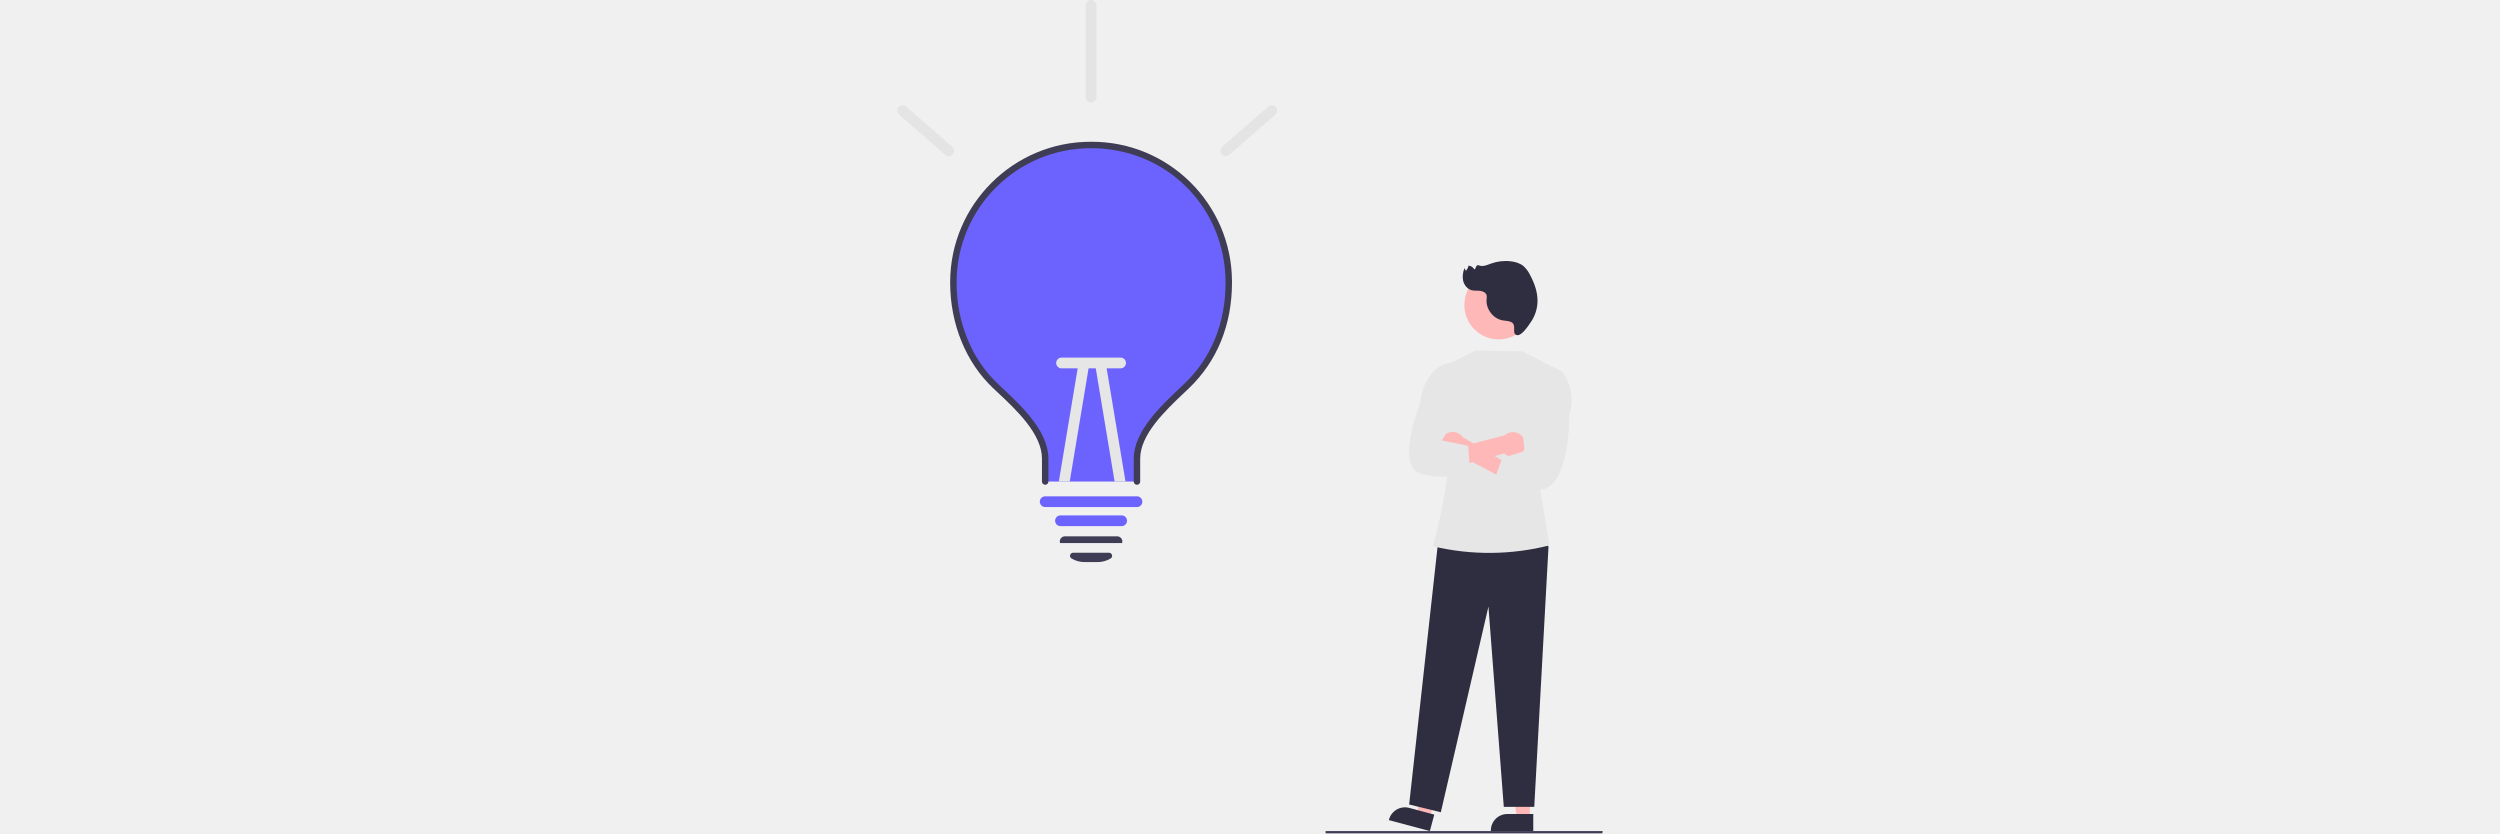
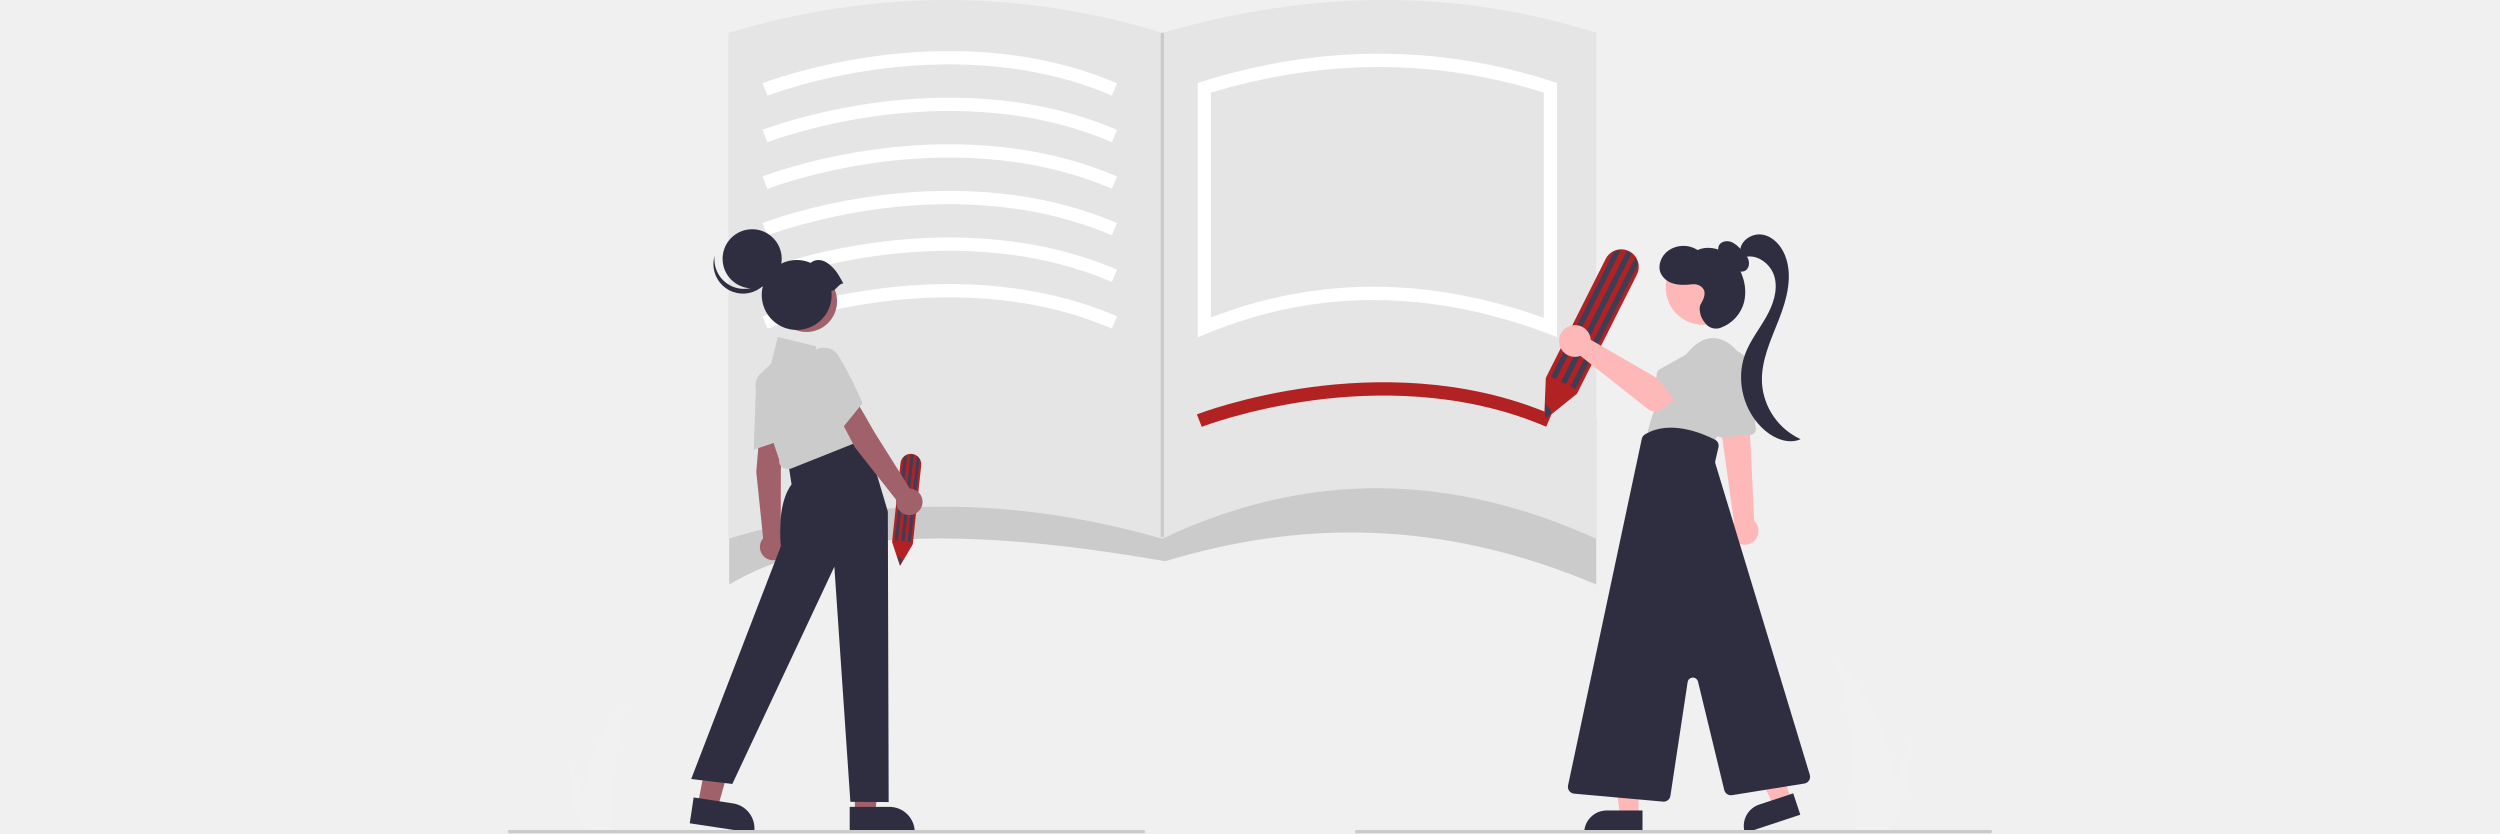
- <svg xmlns="http://www.w3.org/2000/svg" id="fc128632-8bb2-491c-83fe-dc3898cfdda9" data-name="Layer 1" width="300" height="100" viewBox="0 0 657.036 776.139">
-   <path d="M916.983,822.598a50.794,50.794,0,0,1-13.59,12.63c-1.12.71-2.27,1.38-3.44,2H872.424c.33-.66.65-1.33.96-2a95.354,95.354,0,0,0-19.84-109.34c16.64,5.14,32.02,15.16,42.08,29.37a64.47,64.47,0,0,1,10.23,23,96.276,96.276,0,0,0-7.67-48.41c13.51,10.99,24.03,26.04,28.04,42.98C930.233,789.778,927.323,808.588,916.983,822.598Z" transform="translate(-271.482 -61.93052)" fill="#f0f0f0" />
-   <path id="b35682e1-9f03-403a-b8b0-c3d37d0d1380" data-name="Path 2533" d="M928.136,838.069H670.398v-2.106h258.12Z" transform="translate(-271.482 -61.93052)" fill="#3f3d56" />
-   <path d="M580.23,325.2c0,38.64-13.5,71.63-39.19,96.18-18.23,17.43-46.31,41.86-46.31,67.69v21.37h-85.5V489.07c0-26.1-28.19-50.58-46.31-67.69-25.11-23.69-39.19-58.92-39.19-96.18v-.79a128.251,128.251,0,0,1,256.5.79Z" transform="translate(-271.482 -61.93052)" fill="#6c63ff" />
-   <path id="ecc2cf6c-8ee8-498c-972d-3c77e28b77e9" data-name="Path 2546" d="M494.729,513.441a3,3,0,0,1-3-3v-21.374c0-25.125,24.779-48.58,42.873-65.706,1.5-1.422,2.961-2.8,4.363-4.145,25.029-23.928,38.259-56.437,38.259-94.014,0-70.229-55.013-125.243-125.242-125.243h-.354A125.03,125.03,0,0,0,326.739,324.497v.7c0,36.8,13.939,71.063,38.245,94.007,1.231,1.163,2.51,2.36,3.823,3.589,18.327,17.159,43.427,40.658,43.427,66.275v21.373a3,3,0,0,1-6,0v-21.374c0-23.015-24-45.486-41.528-61.9q-1.978-1.851-3.841-3.605c-25.5-24.072-40.126-59.924-40.126-98.364v-.72c.2-72.045,58.885-130.523,130.88-130.523h.371A130.557,130.557,0,0,1,583.224,323.831q.004.685-0,1.371c0,39.255-13.871,73.264-40.112,98.351-1.409,1.347-2.876,2.736-4.386,4.165-17.3,16.377-41,38.806-41,61.349v21.374a3,3,0,0,1-3,3Z" transform="translate(-271.482 -61.93052)" fill="#3f3d56" />
-   <path id="b22bef41-3cd7-4c1e-881c-c9a642005cb0" data-name="Path 2547" d="M480.481,551.936h-57a5,5,0,1,1,0-10h57a5,5,0,0,1,0,10Z" transform="translate(-271.482 -61.93052)" fill="#6c63ff" />
-   <path d="M458.11,585.435H445.843a23.447,23.447,0,0,1-12.094-3.351,2.794,2.794,0,0,1-1.268-3.214,2.886,2.886,0,0,1,2.802-2.142h33.389a2.887,2.887,0,0,1,2.802,2.142,2.793,2.793,0,0,1-1.269,3.214A23.445,23.445,0,0,1,458.11,585.435Z" transform="translate(-271.482 -61.93052)" fill="#3f3d56" />
-   <path d="M480.491,567.729l-57.338-.006-.178-.381a4.726,4.726,0,0,1,.9-4.058,4.856,4.856,0,0,1,3.823-1.849h48.558a4.855,4.855,0,0,1,3.823,1.849,4.698,4.698,0,0,1,.911,4.007l-.09.386Z" transform="translate(-271.482 -61.93052)" fill="#3f3d56" />
-   <path id="e0eb6627-54a4-4797-861b-0d156b8b485b" data-name="Path 2548" d="M319.381,207.342a4.98,4.98,0,0,1-3.286-1.233l-42.939-37.481a5,5,0,0,1,6.576-7.533l42.939,37.481a5,5,0,0,1-3.29,8.767Z" transform="translate(-271.482 -61.93052)" fill="#e4e4e4" />
-   <path id="e13fc22b-cd18-4b6e-a2d4-df4b74c6b7e7" data-name="Path 2549" d="M577.459,207.342a5,5,0,0,1-3.29-8.767l42.938-37.484a5,5,0,0,1,6.576,7.533l-42.939,37.481A4.98,4.98,0,0,1,577.459,207.342Z" transform="translate(-271.482 -61.93052)" fill="#e4e4e4" />
-   <path id="a74da646-4683-465e-97fe-dd817e7fc328" data-name="Path 2550" d="M494.729,534.191h-85.5a5,5,0,0,1,0-10h85.5a5,5,0,0,1,0,10Z" transform="translate(-271.482 -61.93052)" fill="#6c63ff" />
-   <path d="M449.88,403.57,432.1,510.44H421.95l18.06-108.51a5.003,5.003,0,0,1,9.87,1.64Z" transform="translate(-271.482 -61.93052)" fill="#e6e6e6" />
-   <path d="M484.05,510.44H473.9L456.12,403.57a5.003,5.003,0,0,1,9.87-1.64Z" transform="translate(-271.482 -61.93052)" fill="#e6e6e6" />
-   <path id="be3a5c8a-fbb4-472c-819b-e8dd06032f6a" data-name="Path 2551" d="M419.485,400a5,5,0,0,1,5-5h54.993a5,5,0,0,1,0,10h-54.993A5,5,0,0,1,419.485,400Z" transform="translate(-271.482 -61.93052)" fill="#e6e6e6" />
-   <path id="e9f776ed-f4b6-47dc-b212-c247d99ecb23" data-name="Path 2553" d="M451.981,157.431a5,5,0,0,1-5-5v-85.5a5,5,0,0,1,10,0v85.5A5,5,0,0,1,451.981,157.431Z" transform="translate(-271.482 -61.93052)" fill="#e4e4e4" />
-   <path id="eba1f826-879a-4c25-b118-6bb025be95d0" data-name="Path 2559" d="M860.701,824.08H848.443l-5.832-47.288h18.092Z" transform="translate(-271.482 -61.93052)" fill="#feb8b8" />
-   <path id="f6694a1b-3521-46e6-aa9c-51f4297aac52" data-name="Path 2560" d="M863.828,835.964H824.297v-.5a15.387,15.387,0,0,1,15.385-15.386h24.146Z" transform="translate(-271.482 -61.93052)" fill="#2f2e41" />
-   <path id="fae71c2d-33fb-45f7-8331-19b4de5eddc8" data-name="Path 2561" d="M767.564,823.676l-11.844-3.167,6.58-47.19,17.48,4.674Z" transform="translate(-271.482 -61.93052)" fill="#feb8b8" />
-   <path id="b3b10fd6-5fa4-49f3-8270-96ad6a3a1e0e" data-name="Path 2562" d="M767.515,835.964l-38.189-10.212.129-.483a15.387,15.387,0,0,1,18.839-10.89h0l23.325,6.237Z" transform="translate(-271.482 -61.93052)" fill="#2f2e41" />
-   <path id="f6267da0-acb1-421a-9dac-5a6151c1f955" data-name="Path 2563" d="M867.754,559.068l10.269,11.931-13.28,242.442h-28.369l-14.3-186.551-44.349,191.554-29.492-7.233,26.816-243.3Z" transform="translate(-271.482 -61.93052)" fill="#2f2e41" />
-   <path id="ea0dabd6-18d7-4484-8048-4cddc34702bd" data-name="Path 2564" d="M781.905,402.543l28.246-14.172,43.437.764,37.38,19.127L869.7,514.48l9.187,55.38h0a226.533,226.533,0,0,1-108.335.892l-.284-.068s21.114-74.916,12.126-97.779Z" transform="translate(-271.482 -61.93052)" fill="#e6e6e6" />
-   <path id="a75b604a-8411-40e9-b5d3-81fba8b6e00c" data-name="Path 2565" d="M863.621,345.935a31.994,31.994,0,1,0,0,.237Z" transform="translate(-271.482 -61.93052)" fill="#feb8b8" />
-   <path id="b97e8772-edf1-4d51-bb40-aaab108bf113" data-name="Path 2567" d="M778.007,479.983a11.462,11.462,0,0,0,16.65,5.627l57.353,30.318,1.857-13.971-55.73-32.863a11.524,11.524,0,0,0-20.131,10.889Z" transform="translate(-271.482 -61.93052)" fill="#feb8b8" />
-   <path id="b7638692-4395-4c34-bc33-e4b41c888504" data-name="Path 2568" d="M854.436,482.399a11.462,11.462,0,0,1-17.478,1.848l-62.6,17.035.545-17.738,62.271-16.173a11.524,11.524,0,0,1,17.261,15.03Z" transform="translate(-271.482 -61.93052)" fill="#feb8b8" />
-   <path id="fb7d8996-2760-43c1-a9a4-d402d6d3756c" data-name="Path 2569" d="M878.762,409.031l12.205-.765s14.29,18.855,6.364,39.316c0,0,1.373,73.5-30.276,70.48s-41.65-3.019-41.65-3.019l9.5-26.5,21.253-6.562s-6.55-28.894,5.849-40.916Z" transform="translate(-271.482 -61.93052)" fill="#e6e6e6" />
-   <path id="a9eb06d8-8cbf-43ab-991d-4f9eccd60edd" data-name="Path 2570" d="M790.63,408.386l-1.725-8.843s-25.44-.6-30.47,37.951c0,0-22.877,57.692-.454,65.121s47.089,0,47.089,0l-1.857-25.444-24.67-5.033s12.745-16.489,5.805-30.792Z" transform="translate(-271.482 -61.93052)" fill="#e6e6e6" />
-   <path id="ba7ab43e-494b-455d-a87f-0e0f24cb0a47" data-name="Path 2387" d="M842.704,361.645c-2.353-.923-4.959-.875-7.446-1.331-8.893-1.638-15.752-10.706-14.908-19.71a10.848,10.848,0,0,0,.058-3.533c-.616-2.569-3.472-3.948-6.095-4.256s-5.333.086-7.885-.597c-3.94-1.055-6.883-4.648-7.881-8.603a19.487,19.487,0,0,1,1.267-11.963l1.224,2.552a9.918,9.918,0,0,0,2.506-4.853,6.255,6.255,0,0,1,5.166,3.273c1.581.706,1.388-2.906,2.964-3.621a2.959,2.959,0,0,1,2.1.273c3.473,1.165,7.156-.583,10.597-1.836a40.417,40.417,0,0,1,18.642-2.13c4.183.511,8.405,1.747,11.66,4.42a26.607,26.607,0,0,1,6.156,8.274c4.017,7.508,7.043,15.792,6.961,24.31a35.298,35.298,0,0,1-6.165,19.519c-2.052,2.986-8.68,13.343-13.085,12.203C843.009,372.607,849.329,364.243,842.704,361.645Z" transform="translate(-271.482 -61.93052)" fill="#2f2e41" />
+ <svg xmlns="http://www.w3.org/2000/svg" id="ba9de20b-7106-4cb4-a0b5-6ff0ef636890" data-name="Layer 1" width="300" height="100" viewBox="0 0 892 500.75">
+   <path id="b2aec908-dac2-485e-9341-1f8763a52ddc" data-name="Path 133" d="M985.58,671.222a96.071,96.071,0,0,1-4.488,26.557c-.061.2-.128.396-.193.596H964.149c.018-.179.036-.379.053-.596,1.117-12.838-5.263-90.042-12.961-103.404C951.916,595.459,986.878,630.43,985.58,671.222Z" transform="translate(-154 -199.625)" fill="#f1f1f1" />
+   <path id="bc80851e-3fc6-46a5-adb1-be50bb758626" data-name="Path 134" d="M984.323,697.779c-.14.2-.286.399-.435.596h-12.565c.095-.17.206-.369.334-.596,2.076-3.746,8.219-14.946,13.922-26.557,6.126-12.478,11.751-25.428,11.277-30.116C997.002,642.163,1001.243,674.391,984.323,697.779Z" transform="translate(-154 -199.625)" fill="#f1f1f1" />
+   <path id="ac74e0d2-c10f-4860-b119-67c8c5820ae0" data-name="Path 133" d="M200.35,678.209a71.351,71.351,0,0,0,3.333,19.724c.045.148.095.294.144.442h12.439c-.013-.133-.027-.281-.04-.442-.829-9.535,3.909-66.874,9.626-76.797C225.352,621.94,199.386,647.913,200.35,678.209Z" transform="translate(-154 -199.625)" fill="#f1f1f1" />
+   <path id="b887613c-750d-48e2-8424-1e5e637b4506" data-name="Path 134" d="M201.284,697.933c.104.148.212.296.323.442h9.332c-.071-.126-.153-.274-.248-.442-1.542-2.782-6.104-11.1-10.34-19.724-4.55-9.267-8.727-18.885-8.376-22.367C191.867,656.627,188.717,680.562,201.284,697.933Z" transform="translate(-154 -199.625)" fill="#f1f1f1" />
+   <path d="M808.047,550.875c-93.947-39.814-178.942-38.301-259-14-123.353-21.543-207.819-18.21-262,14v-100h521Z" transform="translate(-154 -199.625)" fill="#cbcbcb" />
+   <path d="M808.047,523.375c-86.552-39.217-173-41.749-260.75,0-89.878-25.878-176.764-25.607-260.75,0v-304c89.294-26.651,176.154-26.011,260.75,0,89.361-25.921,176.356-26.743,260.75,0Z" transform="translate(-154 -199.625)" fill="#e5e5e5" />
+   <path d="M310.002,257.101,307.091,249.649c1.141-.446,28.408-10.987,68.424-16.364,36.996-4.972,92.116-6.159,144.613,16.415l-3.16,7.35c-50.742-21.818-104.231-20.669-140.17-15.865C337.681,246.416,310.275,256.995,310.002,257.101Z" transform="translate(-154 -199.625)" fill="#fff" />
+   <path d="M310.002,285.101,307.091,277.649c1.141-.446,28.408-10.987,68.424-16.364,36.996-4.972,92.116-6.159,144.613,16.415l-3.16,7.35c-50.742-21.818-104.231-20.67-140.17-15.865C337.681,274.416,310.275,284.995,310.002,285.101Z" transform="translate(-154 -199.625)" fill="#fff" />
+   <path d="M310.002,313.101,307.091,305.649c1.141-.446,28.408-10.987,68.424-16.364,36.996-4.972,92.116-6.159,144.613,16.415l-3.16,7.35c-50.742-21.818-104.231-20.67-140.17-15.865C337.681,302.416,310.275,312.995,310.002,313.101Z" transform="translate(-154 -199.625)" fill="#fff" />
+   <path d="M310.002,341.101,307.091,333.649c1.141-.446,28.408-10.987,68.424-16.364,36.996-4.971,92.116-6.16,144.613,16.415l-3.16,7.35c-50.742-21.818-104.231-20.67-140.17-15.865C337.681,330.416,310.275,340.995,310.002,341.101Z" transform="translate(-154 -199.625)" fill="#fff" />
+   <path d="M310.002,369.101,307.091,361.649c1.141-.446,28.408-10.987,68.424-16.364,36.996-4.972,92.116-6.159,144.613,16.415l-3.16,7.35c-50.742-21.819-104.231-20.67-140.17-15.865C337.681,358.416,310.275,368.995,310.002,369.101Z" transform="translate(-154 -199.625)" fill="#fff" />
+   <path d="M310.002,397.101,307.091,389.649c1.141-.446,28.408-10.987,68.424-16.364,36.996-4.971,92.116-6.159,144.613,16.415l-3.16,7.35c-50.742-21.819-104.231-20.669-140.17-15.865C337.681,386.416,310.275,396.995,310.002,397.101Z" transform="translate(-154 -199.625)" fill="#fff" />
+   <path d="M571.002,456.101,568.091,448.649c1.141-.446,28.408-10.987,68.424-16.364,36.996-4.971,92.116-6.159,144.613,16.415l-3.16,7.35c-50.742-21.819-104.231-20.669-140.17-15.865C598.681,445.416,571.275,455.995,571.002,456.101Z" transform="translate(-154 -199.625)" fill="#b22222" />
+   <path d="M568.547,402.364V249.434l2.807-.877c71.143-22.223,141.942-22.219,210.428.013l2.765.897V402.16l-5.412-2.043c-71.27-26.898-140.26-26.915-205.055-.047Zm105.563-30.45q50.228,0,102.437,18.725V255.295c-65.114-20.535-132.377-20.523-200,.033V390.453A266.356,266.356,0,0,1,674.11,371.914Z" transform="translate(-154 -199.625)" fill="#fff" />
+   <path d="M776.713,452.139l1.048-25.451,35.946-71.469a10.368,10.368,0,0,1,4.704-4.677,10.49,10.49,0,0,1,8.104-.529,10.486,10.486,0,0,1,6.54,6.628,10.847,10.847,0,0,1,.455,2.035A10.387,10.387,0,0,1,832.468,364.654L796.473,436.22Z" transform="translate(-154 -199.625)" fill="#b22222" />
+   <path d="M822.888,349.94l-39.02,77.58-2.975-1.496,37.739-75.034A9.945,9.945,0,0,1,822.888,349.94Z" transform="translate(-154 -199.625)" fill="#3f3d56" />
+   <path d="M833.014,358.739l-37.532,74.623-2.975-1.496,38.939-77.419a9.998,9.998,0,0,1,1.135,2.35A10.328,10.328,0,0,1,833.014,358.739Z" transform="translate(-154 -199.625)" fill="#3f3d56" />
+   <path d="M829.278,352.08l-39.451,78.438-2.975-1.496,39.5-78.536a9.688,9.688,0,0,1,1.229.517A10.198,10.198,0,0,1,829.278,352.08Z" transform="translate(-154 -199.625)" fill="#3f3d56" />
+   <path d="M781.226,447.862l-3.97,3.197.333-8.429C778.952,443.103,780.428,445.155,781.226,447.862Z" transform="translate(-154 -199.625)" fill="#3f3d56" />
+   <path d="M389.674,539.729,384.922,525.313l5.063-47.401a6.178,6.178,0,0,1,1.643-3.595,6.251,6.251,0,0,1,4.409-1.995,6.248,6.248,0,0,1,5.037,2.325,6.463,6.463,0,0,1,.681,1.04,6.189,6.189,0,0,1,.672,3.553l-5.07,47.465Z" transform="translate(-154 -199.625)" fill="#b22222" />
+   <path d="M393.999,473.043l-5.496,51.454-1.973-.211,5.315-49.765A5.926,5.926,0,0,1,393.999,473.043Z" transform="translate(-154 -199.625)" fill="#3f3d56" />
+   <path d="M401.492,475.827,396.206,525.32l-1.973-.211,5.484-51.347a5.957,5.957,0,0,1,1.126,1.073A6.153,6.153,0,0,1,401.492,475.827Z" transform="translate(-154 -199.625)" fill="#3f3d56" />
+   <path d="M398.012,472.897,392.455,524.919l-1.973-.211,5.564-52.088a5.773,5.773,0,0,1,.794.031A6.077,6.077,0,0,1,398.012,472.897Z" transform="translate(-154 -199.625)" fill="#3f3d56" />
+   <path d="M391.295,536.397l-1.544,2.616-1.582-4.771C389.028,534.22,390.282,535.055,391.295,536.397Z" transform="translate(-154 -199.625)" fill="#3f3d56" />
+   <g id="f2202155-5d0d-4949-a3af-453985752dd6" data-name="Group 23">
+     <path id="bb56e1bb-a377-463a-b777-e3f2ac15f40f" data-name="Path 385" d="M904.44,522.824a8.305,8.305,0,1,1-14.42-8.245q.028-.049.056-.097a8.938,8.938,0,0,1,.782-1.11l-6.986-49.796-.209-1.492-1.419-10.161-.209-1.465.773.036,13.536.619,3.63.164.455,9.27,2.574,52.115a8.294,8.294,0,0,1,1.437,10.161Z" transform="translate(-154 -199.625)" fill="#ffb8b8" />
+     <path id="a248d591-cba6-4901-9d10-c9b24d625163" data-name="Path 386" d="M883.703,462.536l17.188-1.576a3.393,3.393,0,0,0,3.06-3.672l-3.184-35.743a13.032,13.032,0,0,0-25.961,2.318q.033.369.087.736l5.154,35.059a3.388,3.388,0,0,0,3.346,2.894A2.402,2.402,0,0,0,883.703,462.536Z" transform="translate(-154 -199.625)" fill="#cbcbcb" />
+     <path id="f743e301-5bba-4392-b658-4efdfb4065cc" data-name="Path 387" d="M896.731,433.66a23.939,23.939,0,0,0-8.805-27.552c-6.481-4.435-15.351-6.027-24.902,5.344a118.912,118.912,0,0,0-24.106,47.758l39.116,6.368S891.336,449.318,896.731,433.66Z" transform="translate(-154 -199.625)" fill="#cbcbcb" />
+     <path id="eac80286-6d9c-481f-b372-04b3b845d333" data-name="Path 388" d="M833.466,689.831H822.313l-5.305-43.017h16.46Z" transform="translate(-154 -199.625)" fill="#ffb8b8" />
+     <path id="e474a022-de70-4f17-bf9b-ca694d09b1b4" data-name="Path 389" d="M800.808,700.185H835.858V686.643H814.35a13.542,13.542,0,0,0-13.542,13.542Z" transform="translate(-154 -199.625)" fill="#2f2e41" />
+     <path id="a9ae19c7-51aa-4dd0-9022-ef91b49440e0" data-name="Path 390" d="M925.156,680.103l-10.589,3.5-18.539-39.178,15.628-5.166Z" transform="translate(-154 -199.625)" fill="#ffb8b8" />
+     <path id="bdf88be3-aecd-443e-97f8-a32ede953949" data-name="Path 391" d="M897.395,700.185l33.28-11-4.25-12.858-20.422,6.75a13.542,13.542,0,0,0-8.608,17.108Z" transform="translate(-154 -199.625)" fill="#2f2e41" />
+     <circle id="e601451a-496c-4b1c-9fe2-c3a71e9d5111" data-name="Ellipse 65" cx="718.176" cy="172.861" r="22.343" fill="#ffb8b8" />
+     <path id="fd5880a1-dddd-4cd5-886d-5f97a9f21c4e" data-name="Path 392" d="M852.614,677.857l10.357-68.358a3.184,3.184,0,0,1,6.242-.273l15.772,65.144A4.124,4.124,0,0,0,889.613,677.449l43.505-6.992a4.094,4.094,0,0,0,3.268-5.231L879.658,478.197a3.184,3.184,0,0,1-.055-1.637l1.888-8.187a4.079,4.079,0,0,0-2.117-4.561c-7.725-3.942-27.29-12.136-42.055-3.16a4.14,4.14,0,0,0-1.891,2.663L791.112,671.602A4.094,4.094,0,0,0,794.751,676.532l53.45,4.787q.182.016.364.016a4.101,4.101,0,0,0,4.046-3.48Z" transform="translate(-154 -199.625)" fill="#2f2e41" />
+     <path id="acdc6559-e36c-4b0b-aac1-c1a10856fa7d" data-name="Path 393" d="M886.991,356.701a16.902,16.902,0,0,1-4.416-3.839,5.731,5.731,0,0,1-.882-5.549c1.129-2.491,4.483-3.275,7.083-2.43s4.608,2.885,6.507,4.851c1.673,1.728,3.394,3.54,4.185,5.814s.386,5.156-1.588,6.536c-1.938,1.354-4.723.8-6.586-.654a16.8,16.8,0,0,1-4.116-5.704Z" transform="translate(-154 -199.625)" fill="#2f2e41" />
+     <path id="a8902353-3630-4aaa-9386-a524a4077d2f" data-name="Path 394" d="M894.559,350.335c.124-6.295,7.299-10.81,13.497-9.694s10.961,6.4,13.345,12.227c5.038,12.312,1.256,26.362-3.598,38.752s-10.862,24.961-10.153,38.246a39.958,39.958,0,0,0,23.21,33.658c-6.994,3.17-15.354-.105-21.231-5.047-13.052-10.975-18.09-30.516-11.972-46.434,3.017-7.851,8.335-14.568,12.487-21.883s7.198-15.936,5.054-24.069-11.266-14.718-19.065-11.571Z" transform="translate(-154 -199.625)" fill="#2f2e41" />
+     <path id="b05157c8-b93b-43b3-a4ba-0cfdfe0a562e" data-name="Path 395" d="M870.836,382.401c1.948-3.291,3.912-7.612.353-10.489a7.336,7.336,0,0,0-5.504-1.455c-4.013.484-8.384.683-12.27-.775a11.502,11.502,0,0,1-6.672-5.996c-2.001-4.752.506-10.527,4.698-13.531a15.828,15.828,0,0,1,17.519-.31c5.431-2.399,12.02-1.332,16.954,1.97s8.31,8.59,10.144,14.236a27.478,27.478,0,0,1,.84,15.114A22.462,22.462,0,0,1,882.965,396.52a8.089,8.089,0,0,1-7.989-1.183,15.027,15.027,0,0,1-4.043-5.926C870.192,386.922,869.797,384.159,870.836,382.401Z" transform="translate(-154 -199.625)" fill="#2f2e41" />
+     <path id="fb245157-e4e6-4551-ad6a-dca5f4b0f94b" data-name="Path 397" d="M804.556,402.337a9.573,9.573,0,0,1,.217,1.492l39.077,22.544,9.498-5.468,10.126,13.256-15.874,11.315a7.277,7.277,0,0,1-8.733-.213l-40.299-31.79a9.552,9.552,0,1,1,5.982-11.135Z" transform="translate(-154 -199.625)" fill="#ffb8b8" />
+     <path id="b7c0657c-f78e-4619-b8ae-65b0c7791644" data-name="Path 398" d="M845.157,427.441l12.63,16.369a4.094,4.094,0,0,0,6.186.339L878.27,429.302a11.371,11.371,0,1,0-13.578-18.244q-.185.138-.365.283L846.396,421.368a4.094,4.094,0,0,0-1.242,6.073Z" transform="translate(-154 -199.625)" fill="#cbcbcb" />
+   </g>
+   <polygon points="208.552 488.809 220.675 488.808 226.443 442.047 208.55 442.048 208.552 488.809" fill="#a0616a" />
+   <path d="M359.459,684.476l23.875-.001h.001a15.216,15.216,0,0,1,15.215,15.215v.494l-39.091.001Z" transform="translate(-154 -199.625)" fill="#2f2e41" />
+   <polygon points="114.156 483.561 126.143 485.373 138.836 439.999 123.121 437.325 114.156 483.561" fill="#a0616a" />
+   <path d="M265.69,678.81l23.607,3.568.001 0a15.216,15.216,0,0,1,12.77,17.318l-.074.489-38.652-5.842Z" transform="translate(-154 -199.625)" fill="#2f2e41" />
+   <path d="M305.535,456.695l13.461,3.527-.895,21.824-.111,39.734a7.963,7.963,0,1,1-10.539,1.324l-4.136-39.88Z" transform="translate(-154 -199.625)" fill="#a0616a" />
+   <path d="M303.192,431.698a10.988,10.988,0,0,1,6.793-9.772,10.273,10.273,0,0,1,11.12,1.788,9.795,9.795,0,0,1,3.265,7.575c.035,12.785-2.851,31.42-2.88,31.606l-.046.296-19.675,6.626Z" transform="translate(-154 -199.625)" fill="#cbcbcb" />
+   <path d="M338.372,467.989l30.094-7.79,13.911,46.85.494,174.535-23.013-.144-9.62-141.264L288.929,670.707l-24.722-2.967,53.893-139.924s-2.967-24.722,6.428-37.082l-1.978-12.855Z" transform="translate(-154 -199.625)" fill="#2f2e41" />
+   <path d="M318.08,479.646a4.611,4.611,0,0,1-.984-3.709l-13.727-41.181a10.477,10.477,0,0,1,2.89-11.058l5.959-5.417,4.038-16.153,23.21,5.673-1.912,7.649,10.504-1.909,22.125,49.277-46.247,18.485-2.278.036A4.61,4.61,0,0,1,318.08,479.646Z" transform="translate(-154 -199.625)" fill="#cbcbcb" />
+   <path d="M350.295,444.876l13.262-4.215,10.909,18.923,21.145,33.641a7.963,7.963,0,1,1-8.199,6.752L362.599,468.484Z" transform="translate(-154 -199.625)" fill="#a0616a" />
+   <path d="M334.953,425.001a10.987,10.987,0,0,1,.518-11.889,10.279,10.279,0,0,1,10.354-4.433,9.795,9.795,0,0,1,6.808,4.657c6.864,10.786,14.385,28.078,14.46,28.251l.119.275-13.087,16.116Z" transform="translate(-154 -199.625)" fill="#cbcbcb" />
+   <circle cx="179.429" cy="181.056" r="18.441" fill="#a0616a" />
+   <circle cx="146.839" cy="155.514" r="17.764" fill="#2f2e41" />
+   <path d="M285.517,369.848a17.765,17.765,0,0,0,27.432-9.327,17.765,17.765,0,1,1-34.652-7.285A17.758,17.758,0,0,0,285.517,369.848Z" transform="translate(-154 -199.625)" fill="#2f2e41" />
+   <path d="M355.62,369.868c-3.101-5.552-4.288-7.871-8.286-11.247-3.536-2.986-7.885-3.863-11.393-1.034A21.008,21.008,0,1,0,348.617,376.871a21.183,21.183,0,0,0-.143-2.375C351.523,374.067,352.571,370.296,355.62,369.868Z" transform="translate(-154 -199.625)" fill="#2f2e41" />
+   <path d="M536,700.375H155a1,1,0,0,1,0-2H536a1,1,0,0,1,0,2Z" transform="translate(-154 -199.625)" fill="#cbcbcb" />
+   <path d="M1045,700.375H664a1,1,0,0,1,0-2h381a1,1,0,0,1,0,2Z" transform="translate(-154 -199.625)" fill="#cbcbcb" />
+   <rect x="392.297" y="19.75" width="2" height="303.038" fill="#cbcbcb" />
</svg>
